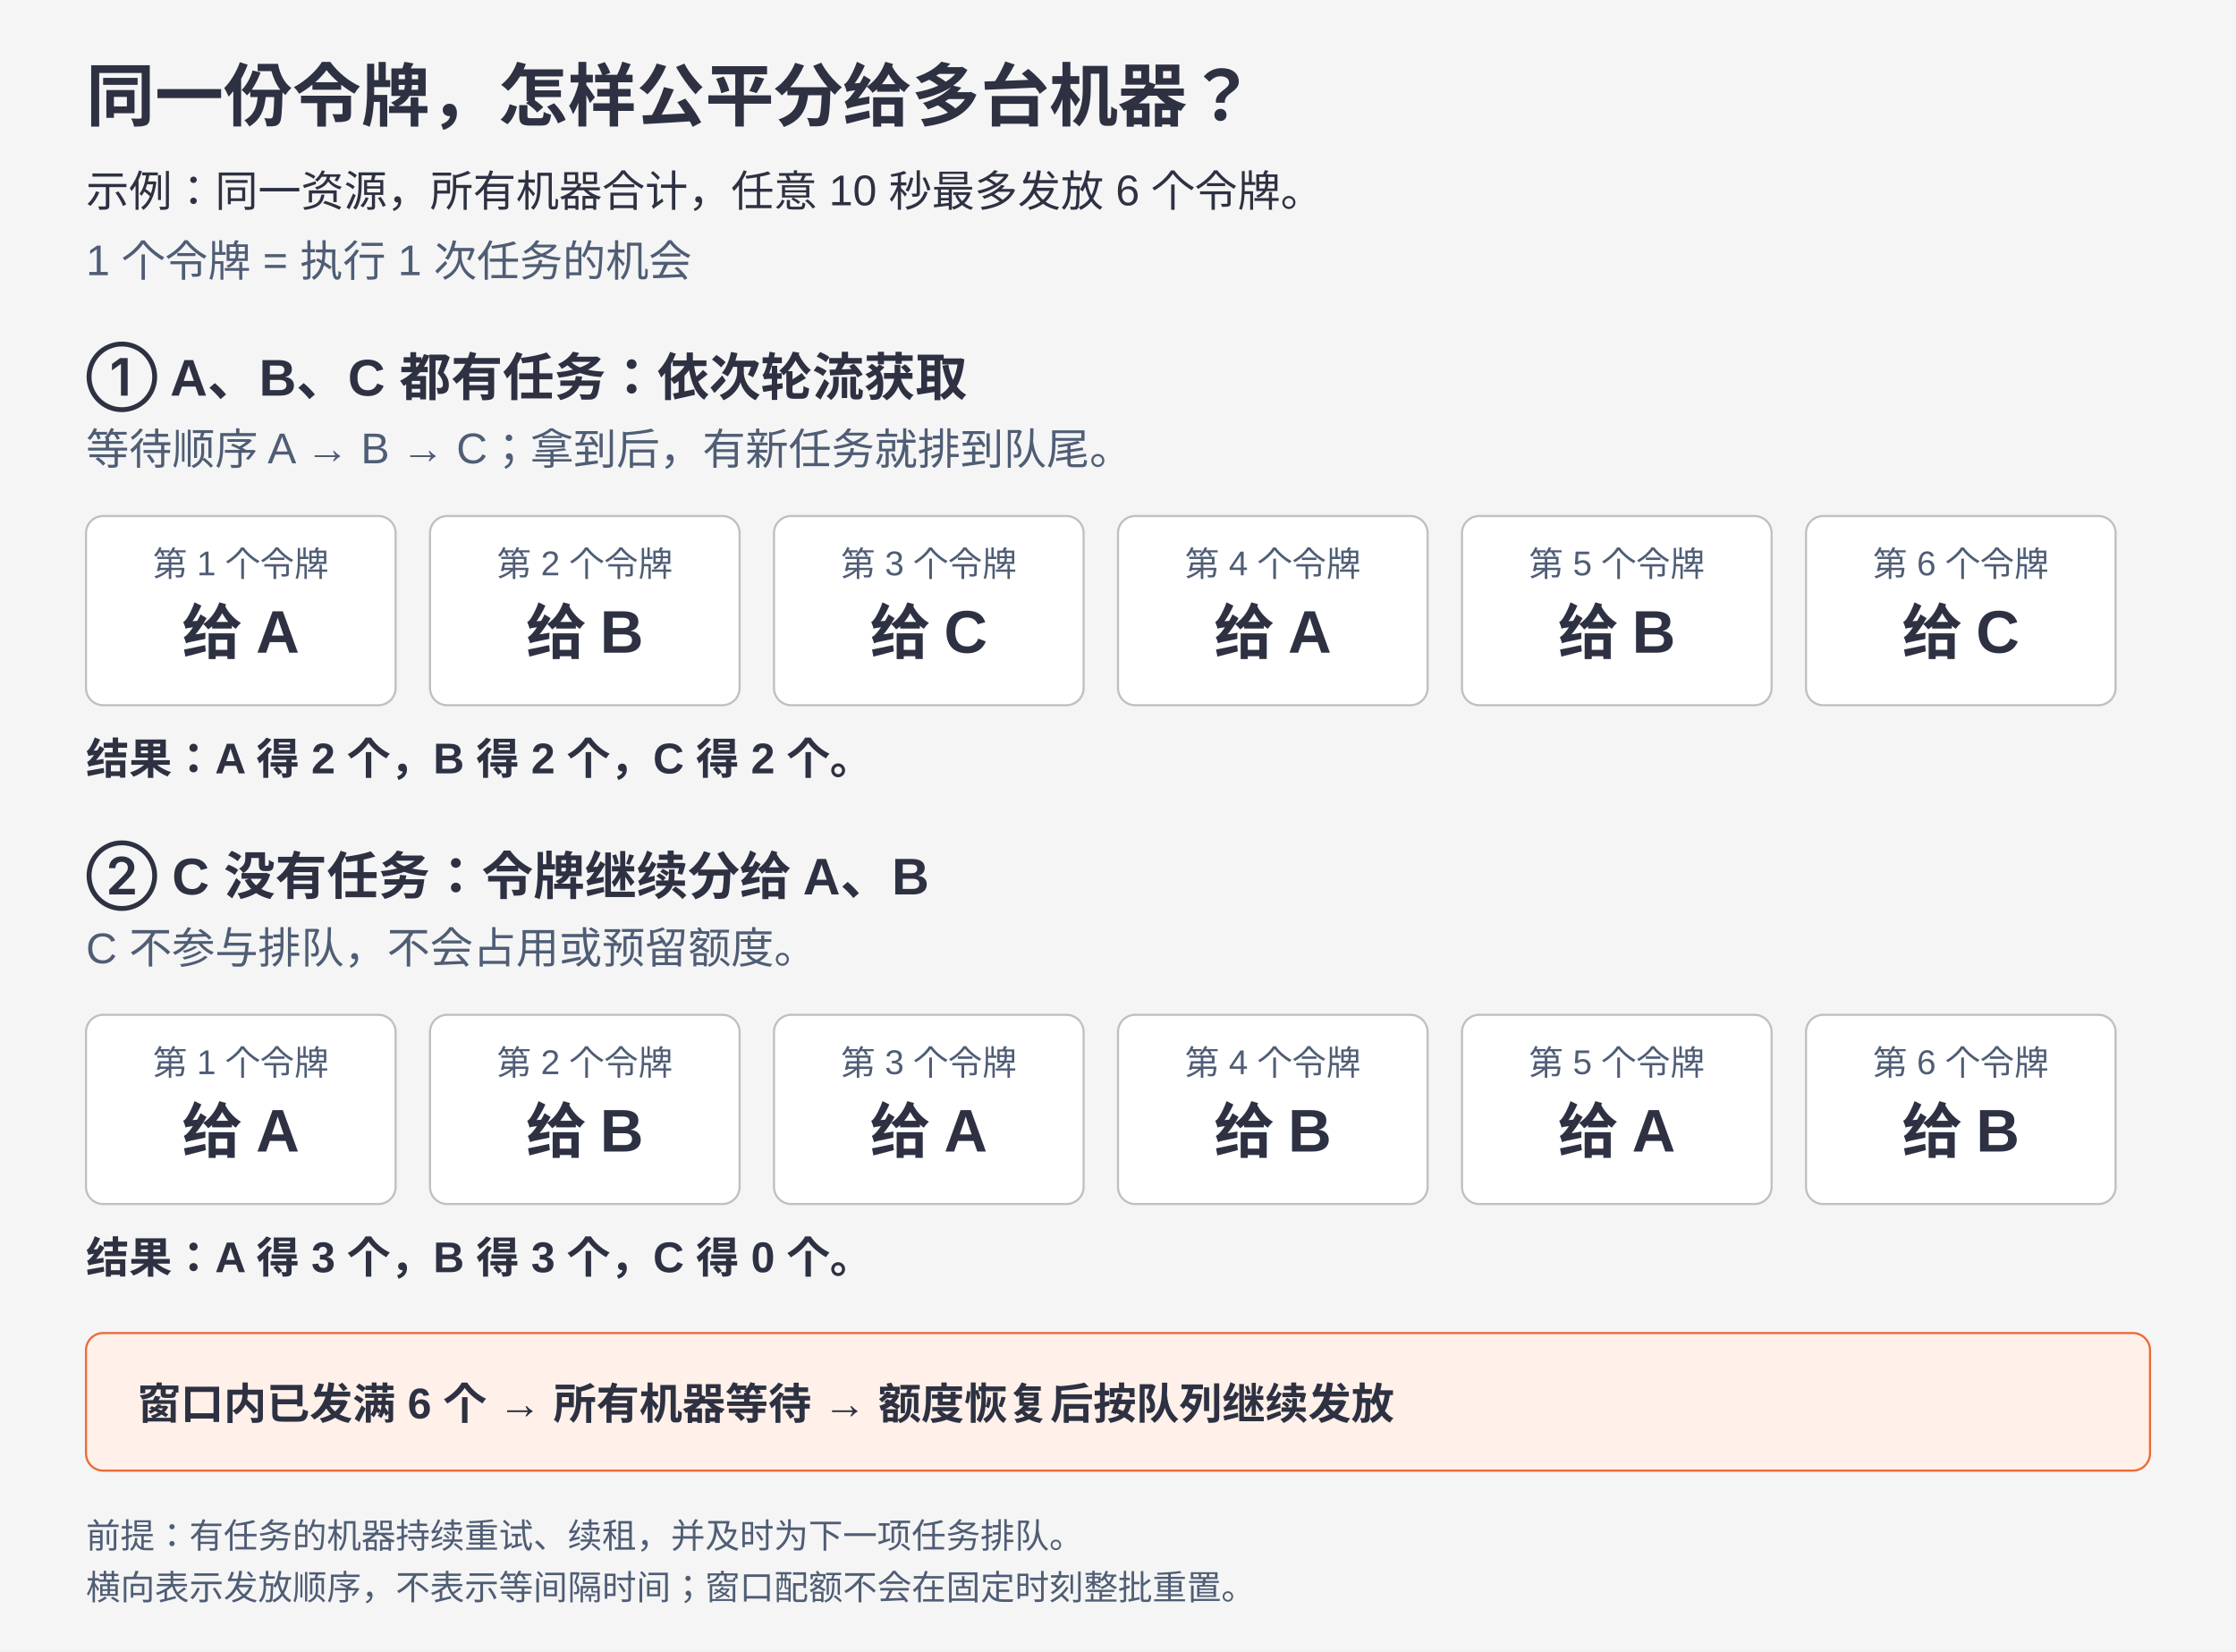
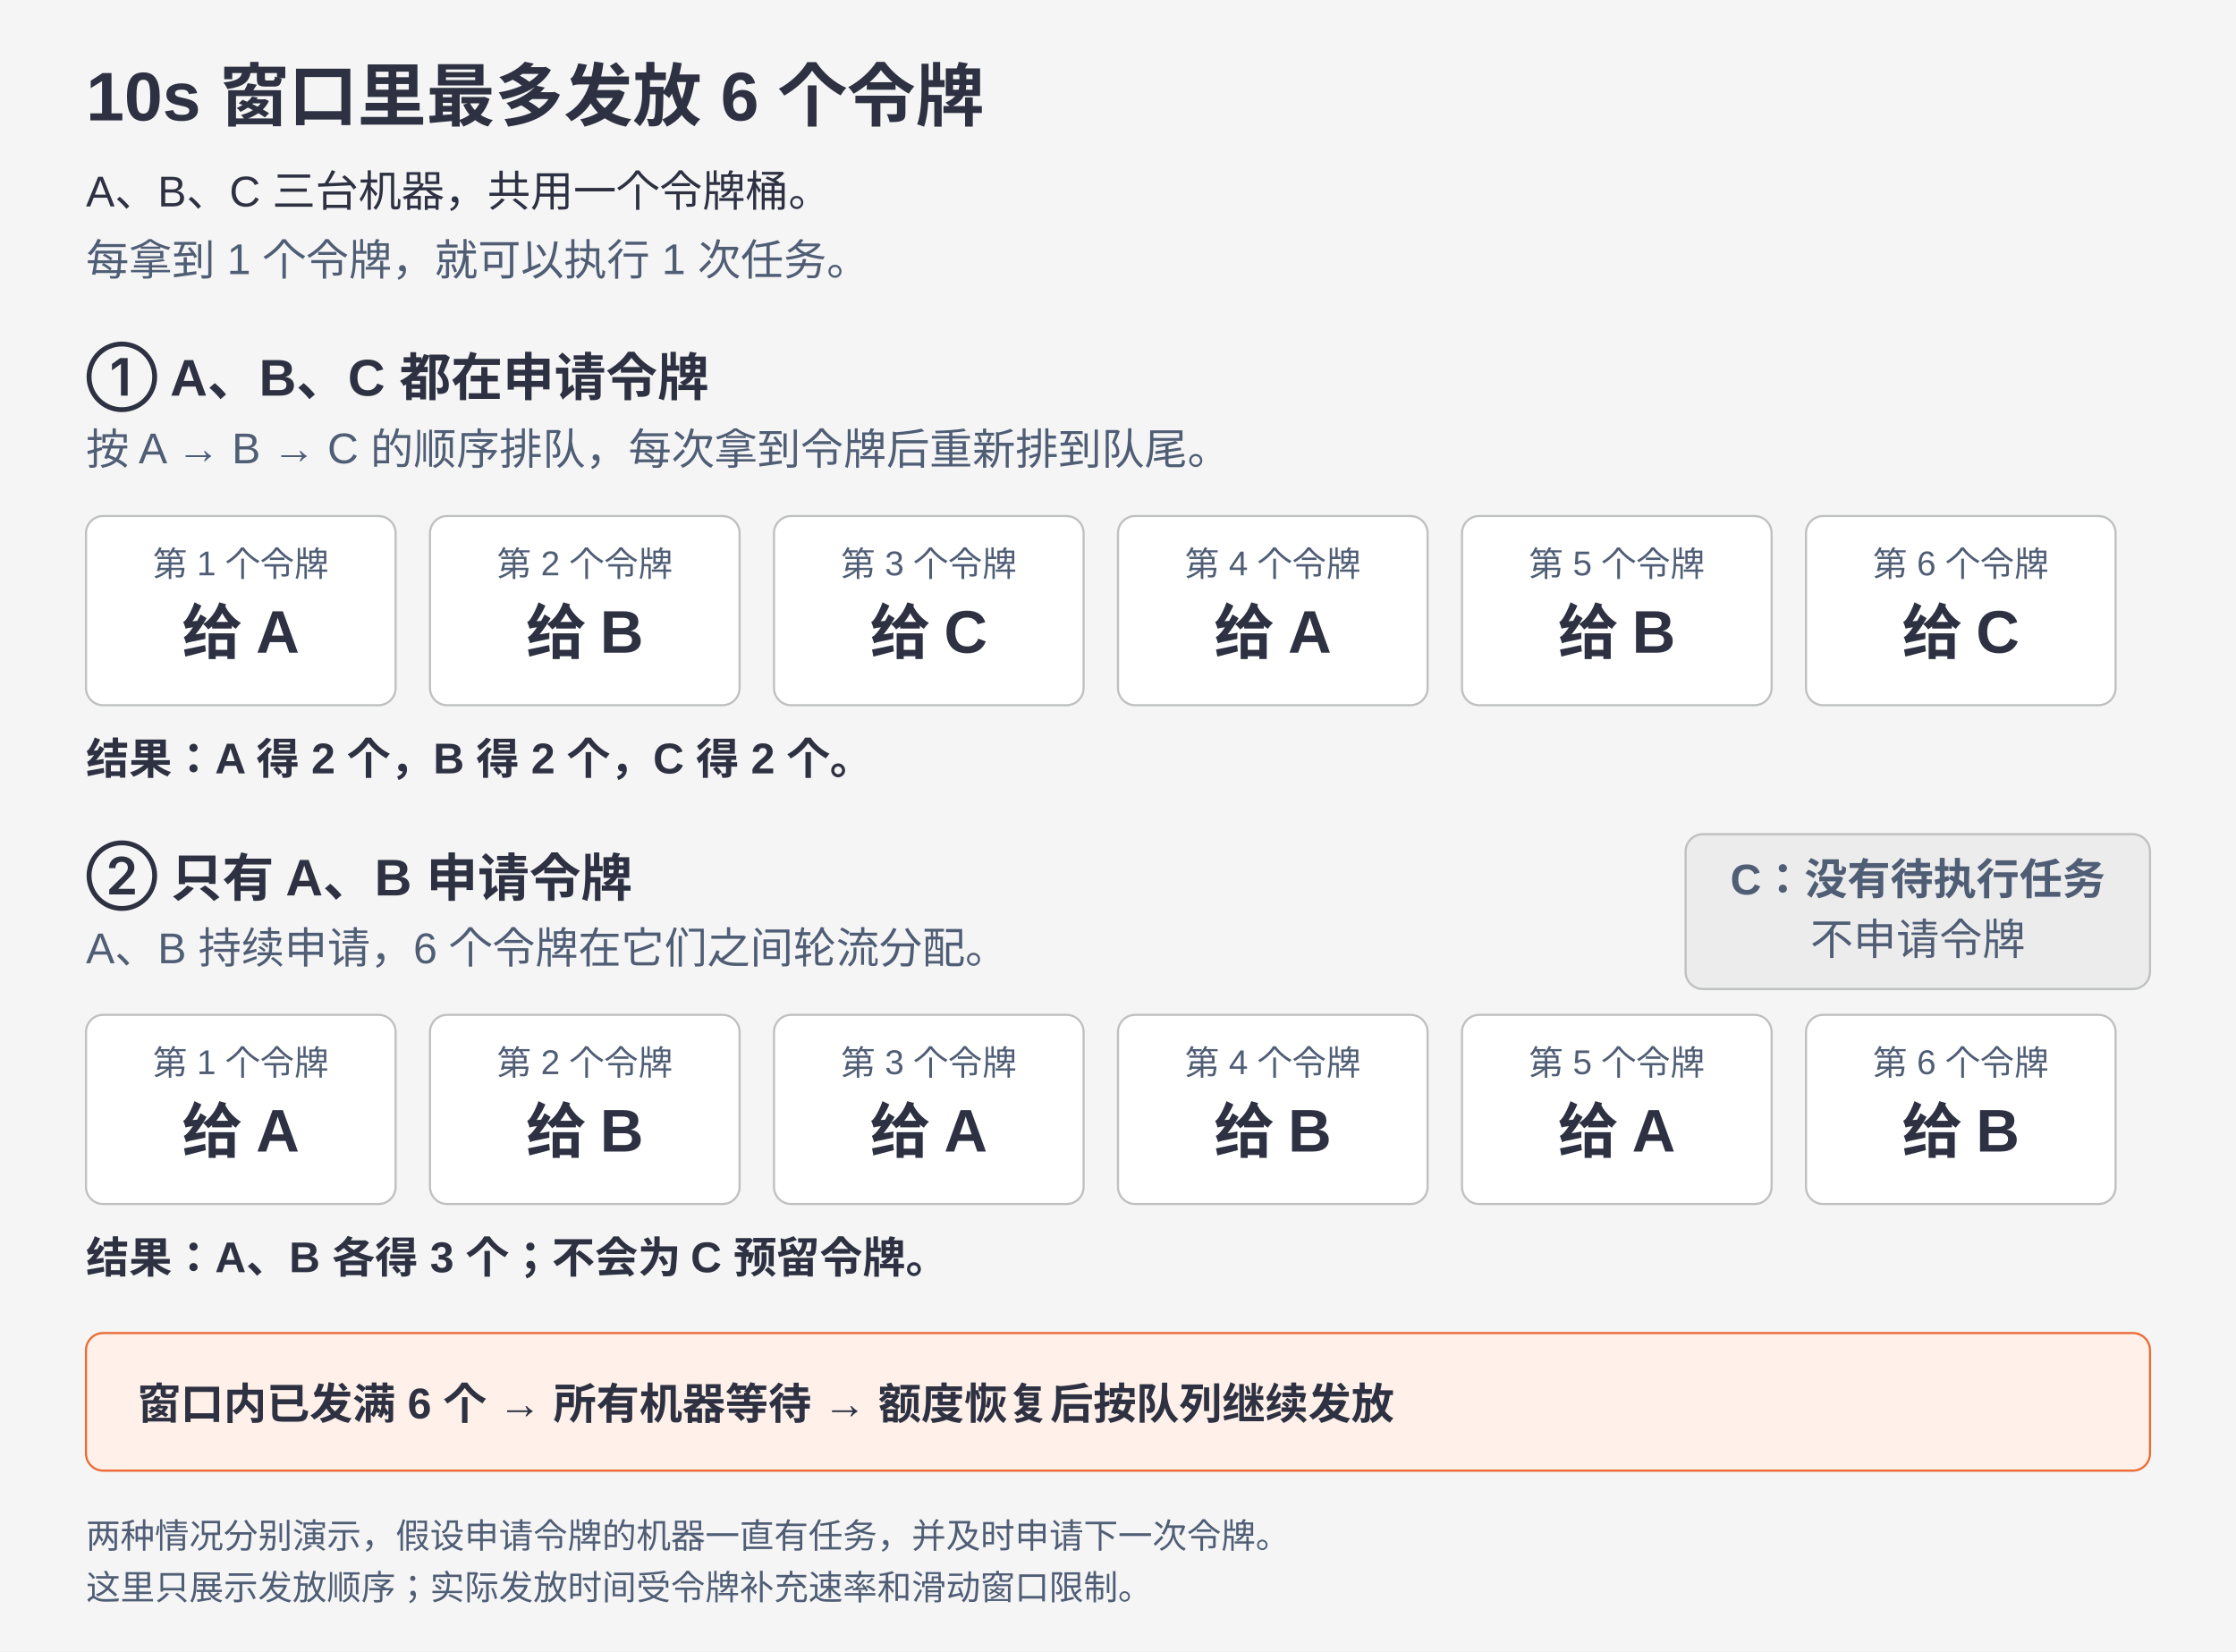
<svg xmlns="http://www.w3.org/2000/svg" width="1040" height="768" viewBox="0 0 1040 768" role="img" aria-labelledby="allocation-zh-CN-title allocation-zh-CN-desc">
  <rect width="1040" height="768" fill="#f5f5f5" />
  <g font-family="Geist, -apple-system, BlinkMacSystemFont, Arial, PingFang SC, Microsoft YaHei, sans-serif">
-     <text x="40" y="56" font-size="32" font-weight="600" fill="#2d3142" text-anchor="start">同一份令牌，怎样公平分给多台机器？</text>
-     <text x="40" y="96" font-size="20" font-weight="400" fill="#2d3142" text-anchor="start">示例：同一资源，所有机器合计，任意 10 秒最多发放 6 个令牌。</text>
-     <text x="40" y="128" font-size="20" font-weight="400" fill="#4f5d75" text-anchor="start">1 个令牌 = 执行 1 次任务的机会</text>
-     <text x="40" y="184" font-size="24" font-weight="600" fill="#2d3142" text-anchor="start">① A、B、C 都有任务：依次轮流获取</text>
-     <text x="40" y="216" font-size="20" font-weight="400" fill="#4f5d75" text-anchor="start">等待顺序 A → B → C；拿到后，有新任务就排到队尾。</text>
+     <text x="40" y="56" font-size="32" font-weight="600" fill="#2d3142" text-anchor="start">10s 窗口里最多发放 6 个令牌</text>
+     <text x="40" y="96" font-size="20" font-weight="400" fill="#2d3142" text-anchor="start">A、B、C 三台机器，共用一个令牌桶。</text>
+     <text x="40" y="128" font-size="20" font-weight="400" fill="#4f5d75" text-anchor="start">每拿到 1 个令牌，就可以执行 1 次任务。</text>
+     <text x="40" y="184" font-size="24" font-weight="600" fill="#2d3142" text-anchor="start">① A、B、C 都在申请令牌</text>
+     <text x="40" y="216" font-size="20" font-weight="400" fill="#4f5d75" text-anchor="start">按 A → B → C 的顺序排队，每次拿到令牌后重新排到队尾。</text>
    <rect x="40" y="240" width="144" height="88" rx="8" fill="#ffffff" stroke="#bfc0c0" />
    <text x="112" y="268" font-size="16" font-weight="400" fill="#4f5d75" text-anchor="middle">第 1 个令牌</text>
    <text x="112" y="304" font-size="28" font-weight="600" fill="#2d3142" text-anchor="middle">给 A</text>
    <rect x="200" y="240" width="144" height="88" rx="8" fill="#ffffff" stroke="#bfc0c0" />
    <text x="272" y="268" font-size="16" font-weight="400" fill="#4f5d75" text-anchor="middle">第 2 个令牌</text>
    <text x="272" y="304" font-size="28" font-weight="600" fill="#2d3142" text-anchor="middle">给 B</text>
    <rect x="360" y="240" width="144" height="88" rx="8" fill="#ffffff" stroke="#bfc0c0" />
    <text x="432" y="268" font-size="16" font-weight="400" fill="#4f5d75" text-anchor="middle">第 3 个令牌</text>
    <text x="432" y="304" font-size="28" font-weight="600" fill="#2d3142" text-anchor="middle">给 C</text>
    <rect x="520" y="240" width="144" height="88" rx="8" fill="#ffffff" stroke="#bfc0c0" />
    <text x="592" y="268" font-size="16" font-weight="400" fill="#4f5d75" text-anchor="middle">第 4 个令牌</text>
    <text x="592" y="304" font-size="28" font-weight="600" fill="#2d3142" text-anchor="middle">给 A</text>
    <rect x="680" y="240" width="144" height="88" rx="8" fill="#ffffff" stroke="#bfc0c0" />
    <text x="752" y="268" font-size="16" font-weight="400" fill="#4f5d75" text-anchor="middle">第 5 个令牌</text>
    <text x="752" y="304" font-size="28" font-weight="600" fill="#2d3142" text-anchor="middle">给 B</text>
    <rect x="840" y="240" width="144" height="88" rx="8" fill="#ffffff" stroke="#bfc0c0" />
    <text x="912" y="268" font-size="16" font-weight="400" fill="#4f5d75" text-anchor="middle">第 6 个令牌</text>
    <text x="912" y="304" font-size="28" font-weight="600" fill="#2d3142" text-anchor="middle">给 C</text>
    <text x="40" y="360" font-size="20" font-weight="600" fill="#2d3142" text-anchor="start">结果：A 得 2 个，B 得 2 个，C 得 2 个。</text>
-     <text x="40" y="416" font-size="24" font-weight="600" fill="#2d3142" text-anchor="start">② C 没有任务：令牌继续分给 A、B</text>
-     <text x="40" y="448" font-size="20" font-weight="400" fill="#4f5d75" text-anchor="start">C 不参与排队，不会占用或预留额度。</text>
+     <text x="40" y="416" font-size="24" font-weight="600" fill="#2d3142" text-anchor="start">② 只有 A、B 申请令牌</text>
+     <text x="40" y="448" font-size="20" font-weight="400" fill="#4f5d75" text-anchor="start">A、B 持续申请，6 个令牌在它们之间轮流分配。</text>
+     <rect x="784" y="388" width="216" height="72" rx="8" fill="#ececec" stroke="#bfc0c0" />
+     <text x="892" y="416" font-size="20" font-weight="600" fill="#4f5d75" text-anchor="middle">C：没有待执行任务</text>
+     <text x="892" y="444" font-size="20" font-weight="400" fill="#4f5d75" text-anchor="middle">不申请令牌</text>
    <rect x="40" y="472" width="144" height="88" rx="8" fill="#ffffff" stroke="#bfc0c0" />
    <text x="112" y="500" font-size="16" font-weight="400" fill="#4f5d75" text-anchor="middle">第 1 个令牌</text>
    <text x="112" y="536" font-size="28" font-weight="600" fill="#2d3142" text-anchor="middle">给 A</text>
    <rect x="200" y="472" width="144" height="88" rx="8" fill="#ffffff" stroke="#bfc0c0" />
    <text x="272" y="500" font-size="16" font-weight="400" fill="#4f5d75" text-anchor="middle">第 2 个令牌</text>
    <text x="272" y="536" font-size="28" font-weight="600" fill="#2d3142" text-anchor="middle">给 B</text>
    <rect x="360" y="472" width="144" height="88" rx="8" fill="#ffffff" stroke="#bfc0c0" />
    <text x="432" y="500" font-size="16" font-weight="400" fill="#4f5d75" text-anchor="middle">第 3 个令牌</text>
    <text x="432" y="536" font-size="28" font-weight="600" fill="#2d3142" text-anchor="middle">给 A</text>
    <rect x="520" y="472" width="144" height="88" rx="8" fill="#ffffff" stroke="#bfc0c0" />
    <text x="592" y="500" font-size="16" font-weight="400" fill="#4f5d75" text-anchor="middle">第 4 个令牌</text>
    <text x="592" y="536" font-size="28" font-weight="600" fill="#2d3142" text-anchor="middle">给 B</text>
    <rect x="680" y="472" width="144" height="88" rx="8" fill="#ffffff" stroke="#bfc0c0" />
    <text x="752" y="500" font-size="16" font-weight="400" fill="#4f5d75" text-anchor="middle">第 5 个令牌</text>
    <text x="752" y="536" font-size="28" font-weight="600" fill="#2d3142" text-anchor="middle">给 A</text>
    <rect x="840" y="472" width="144" height="88" rx="8" fill="#ffffff" stroke="#bfc0c0" />
    <text x="912" y="500" font-size="16" font-weight="400" fill="#4f5d75" text-anchor="middle">第 6 个令牌</text>
    <text x="912" y="536" font-size="28" font-weight="600" fill="#2d3142" text-anchor="middle">给 B</text>
-     <text x="40" y="592" font-size="20" font-weight="600" fill="#2d3142" text-anchor="start">结果：A 得 3 个，B 得 3 个，C 得 0 个。</text>
+     <text x="40" y="592" font-size="20" font-weight="600" fill="#2d3142" text-anchor="start">结果：A、B 各得 3 个；不会为 C 预留令牌。</text>
    <rect x="40" y="620" width="960" height="64" rx="8" fill="#fff1e9" stroke="#eb6c36" />
    <text x="64" y="660" font-size="20" font-weight="600" fill="#2d3142" text-anchor="start">窗口内已发满 6 个 → 所有机器等待 → 额度恢复后按队列继续发放</text>
-     <text x="40" y="720" font-size="16" font-weight="400" fill="#4f5d75" text-anchor="start">前提：有任务的机器持续重试、续租，并及时为下一项任务排队。</text>
-     <text x="40" y="744" font-size="16" font-weight="400" fill="#4f5d75" text-anchor="start">横向表示发放顺序，不表示等间隔时间；窗口配额不会在固定时刻整批重置。</text>
+     <text x="40" y="720" font-size="16" font-weight="400" fill="#4f5d75" text-anchor="start">两种情况分别演示，假设申请令牌的机器一直有任务，并及时申请下一次令牌。</text>
+     <text x="40" y="744" font-size="16" font-weight="400" fill="#4f5d75" text-anchor="start">这里只展示发放顺序；实际发放时间受令牌补充速率和滑动窗口限制。</text>
  </g>
</svg>
